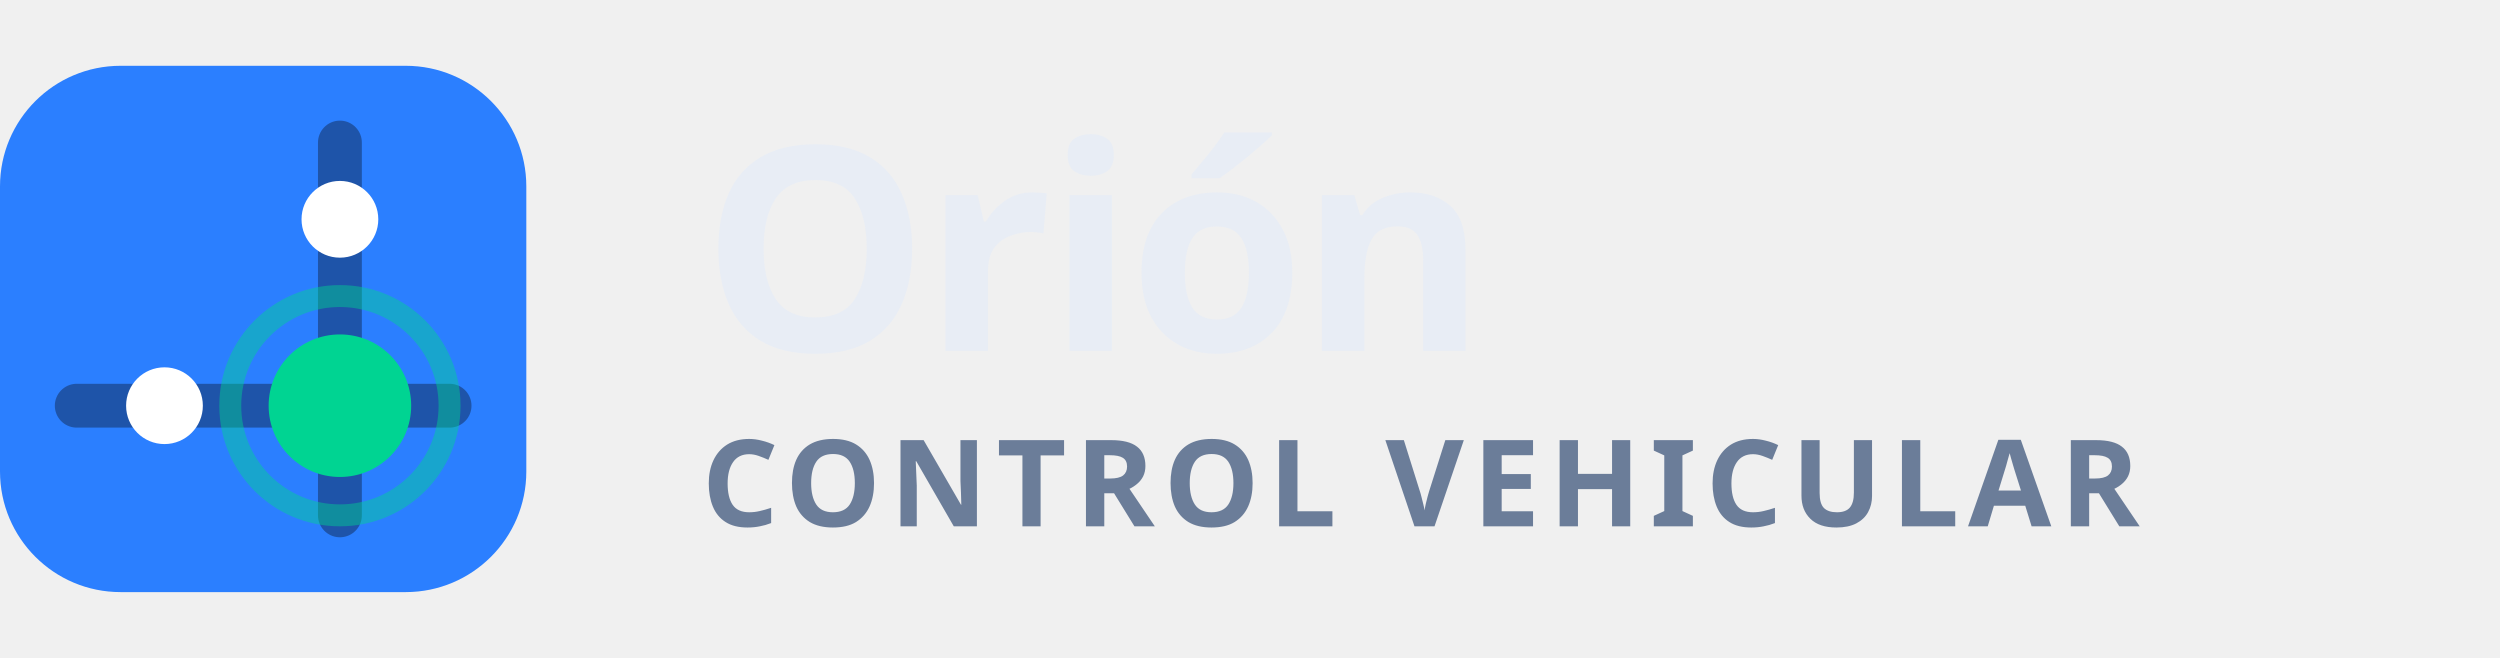
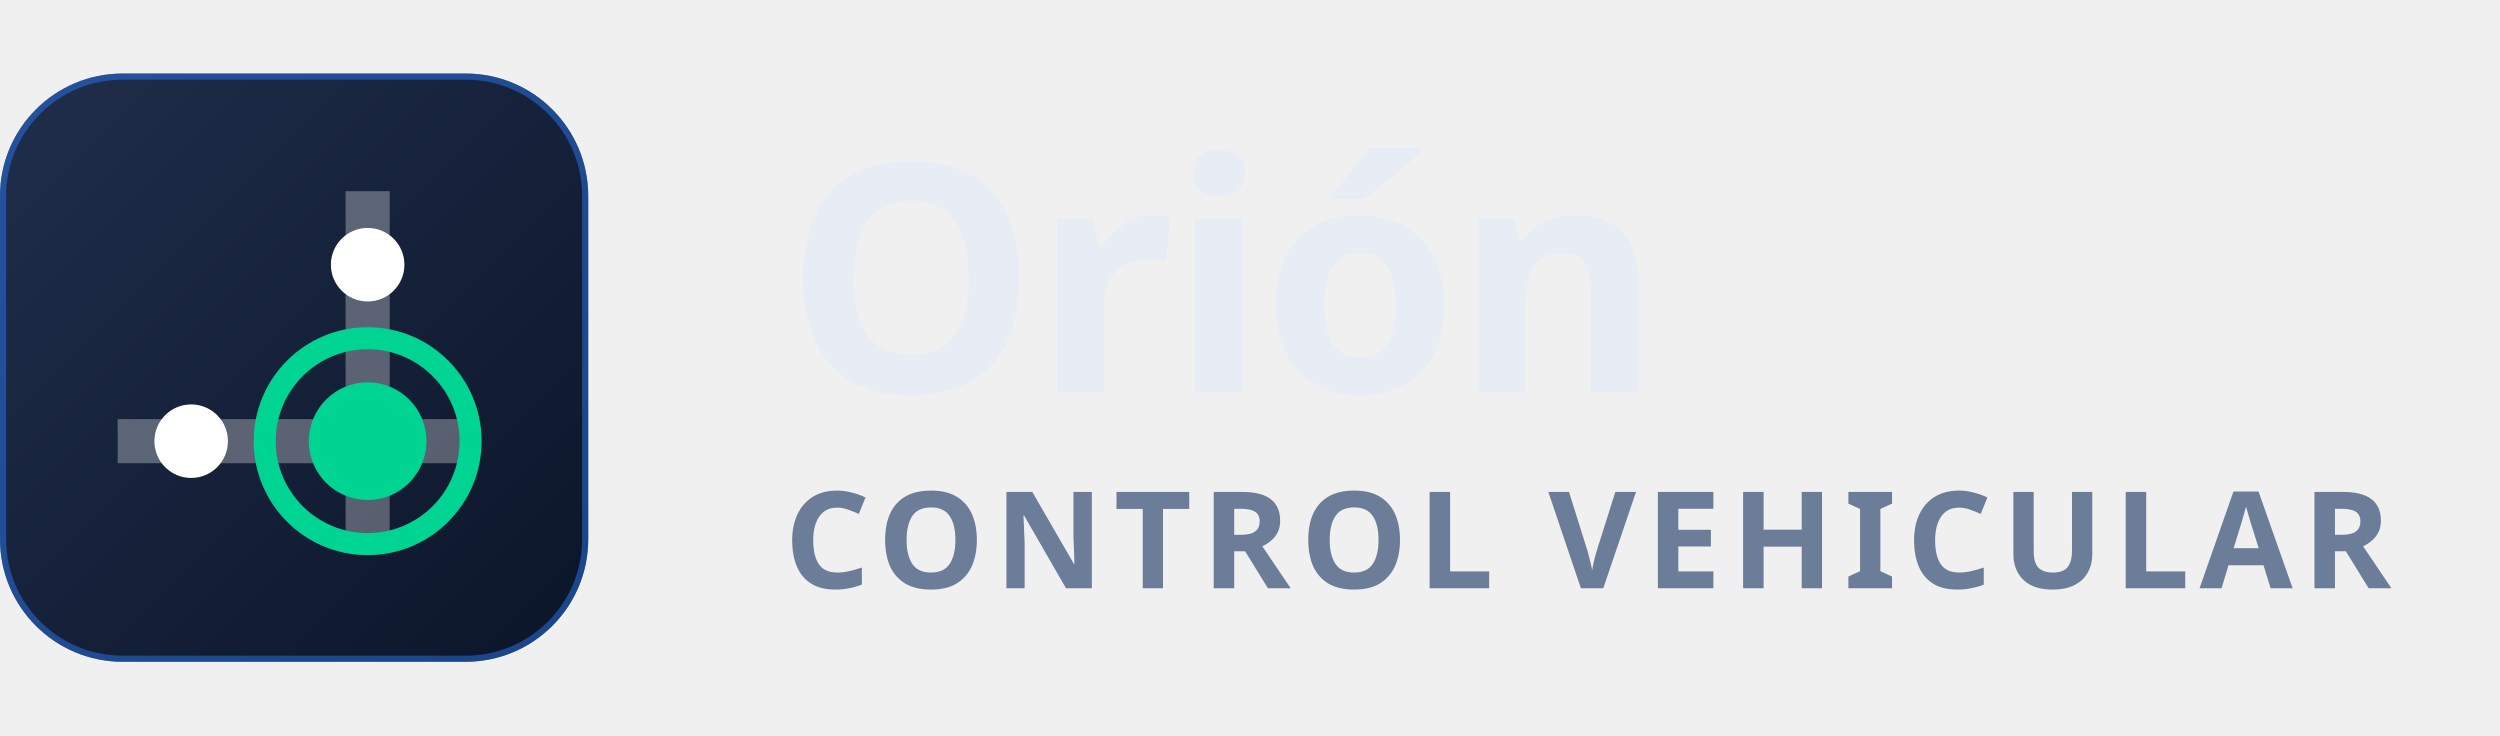
- <svg xmlns="http://www.w3.org/2000/svg" width="228" height="60" viewBox="0 0 228 60" fill="none">
-   <g transform="translate(0 6)">
-     <rect width="48" height="48" rx="11" fill="#2b7fff" />
-     <g transform="scale(0.5)">
-       <path d="M14 62 H82 M62 14 V82" stroke="#0b1529" stroke-opacity="0.4" stroke-width="8" stroke-linecap="round" />
-       <circle cx="30" cy="62" r="7" fill="#ffffff" />
-       <circle cx="62" cy="28" r="7" fill="#ffffff" />
-       <circle cx="62" cy="62" r="13" fill="#00d492" />
-       <circle cx="62" cy="62" r="20" stroke="#00d492" stroke-opacity="0.45" stroke-width="4" fill="none" />
+ <svg xmlns="http://www.w3.org/2000/svg" width="204" height="60" viewBox="0 0 204 60" fill="none">
+   <g transform="translate(0 6) scale(0.5)">
+     <defs>
+       <linearGradient id="bg" x1="0" y1="0" x2="96" y2="96" gradientUnits="userSpaceOnUse">
+         <stop offset="0" stop-color="#202e4b" />
+         <stop offset="1" stop-color="#0b1529" />
+       </linearGradient>
+     </defs>
+     <rect width="96" height="96" rx="20" fill="url(#bg)" />
+     <rect x="0.5" y="0.5" width="95" height="95" rx="19.5" stroke="#2b7fff" stroke-opacity="0.45" />
+     <g transform="matrix(1.2 0 0 1.2 -9.6 -9.6)">
+       <path d="M24 58 H72 M58 24 V72" stroke="#ffffff" stroke-opacity="0.3" stroke-width="6" />
+       <circle cx="34" cy="58" r="5" fill="#ffffff" />
+       <circle cx="58" cy="34" r="5" fill="#ffffff" />
+       <circle cx="58" cy="58" r="8" fill="#00d492" />
+       <circle cx="58" cy="58" r="14" stroke="#00d492" stroke-width="3" />
    </g>
  </g>
  <text x="64" y="32" font-family="Public Sans, sans-serif" font-size="26" font-weight="800" letter-spacing="-0.5" fill="#e8edf5">Orión</text>
  <text x="64" y="48" font-family="Public Sans, sans-serif" font-size="11" font-weight="700" letter-spacing="0.8" fill="#6b7d99">CONTROL VEHICULAR</text>
</svg>
